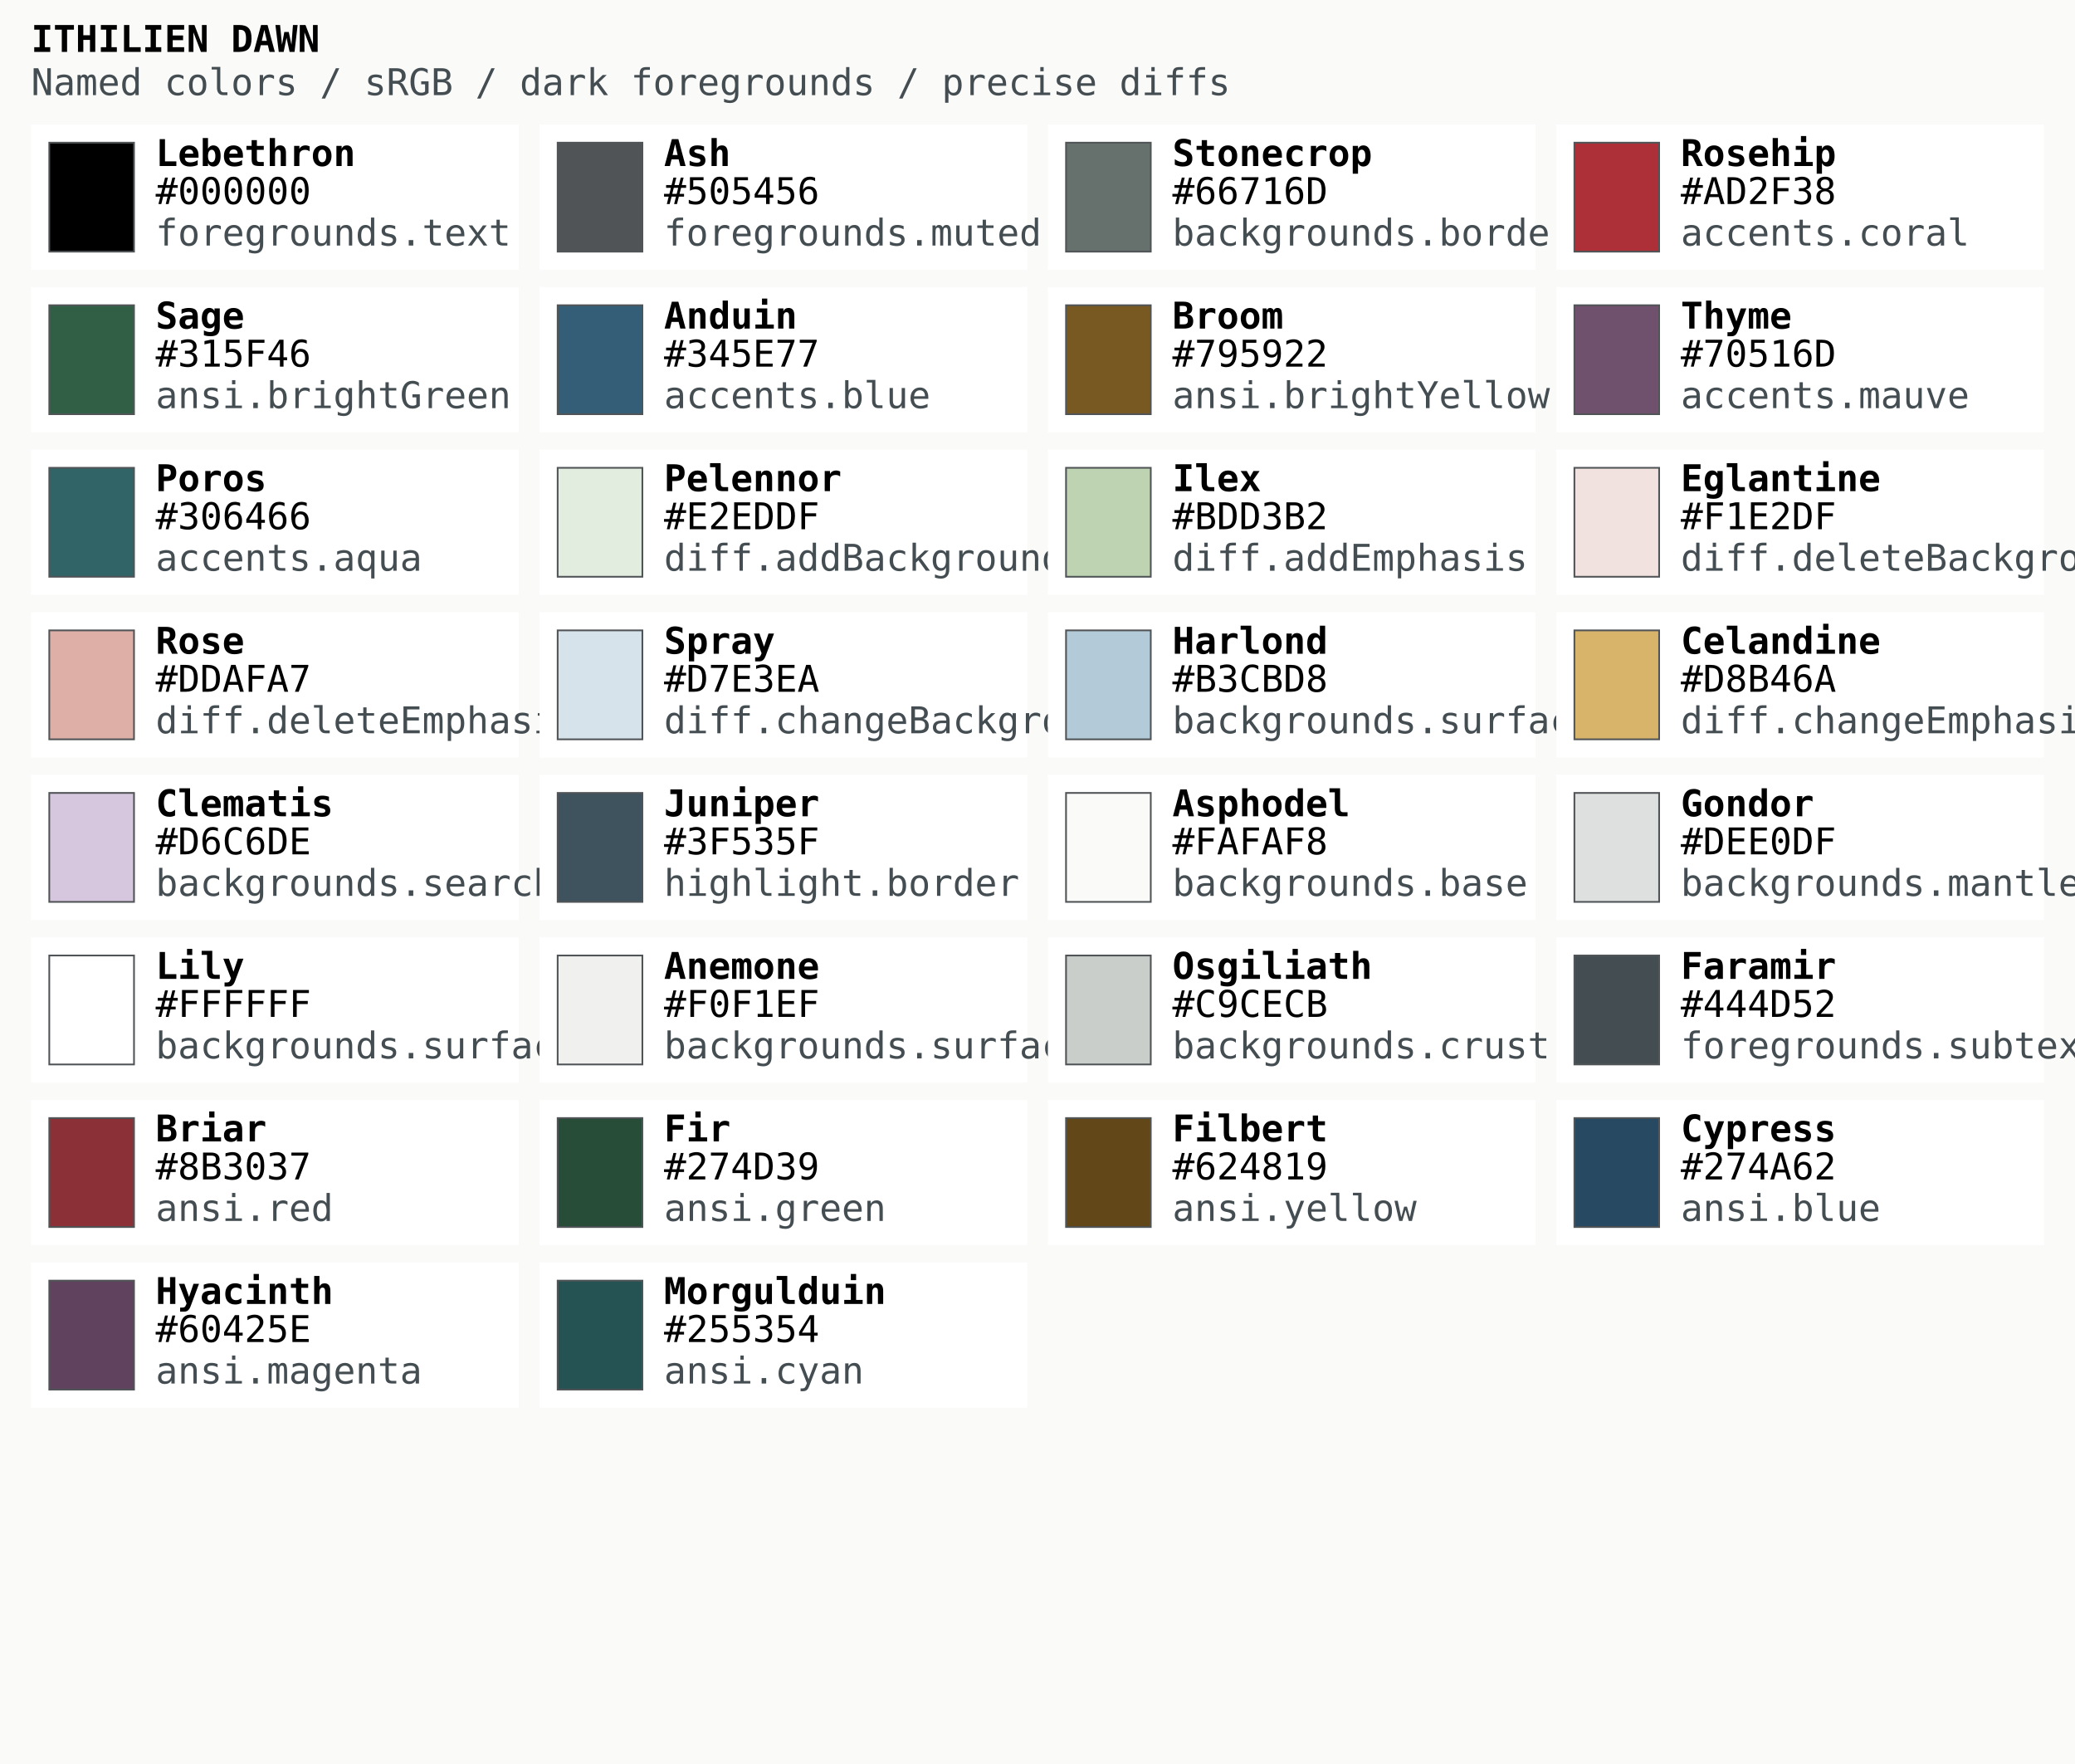
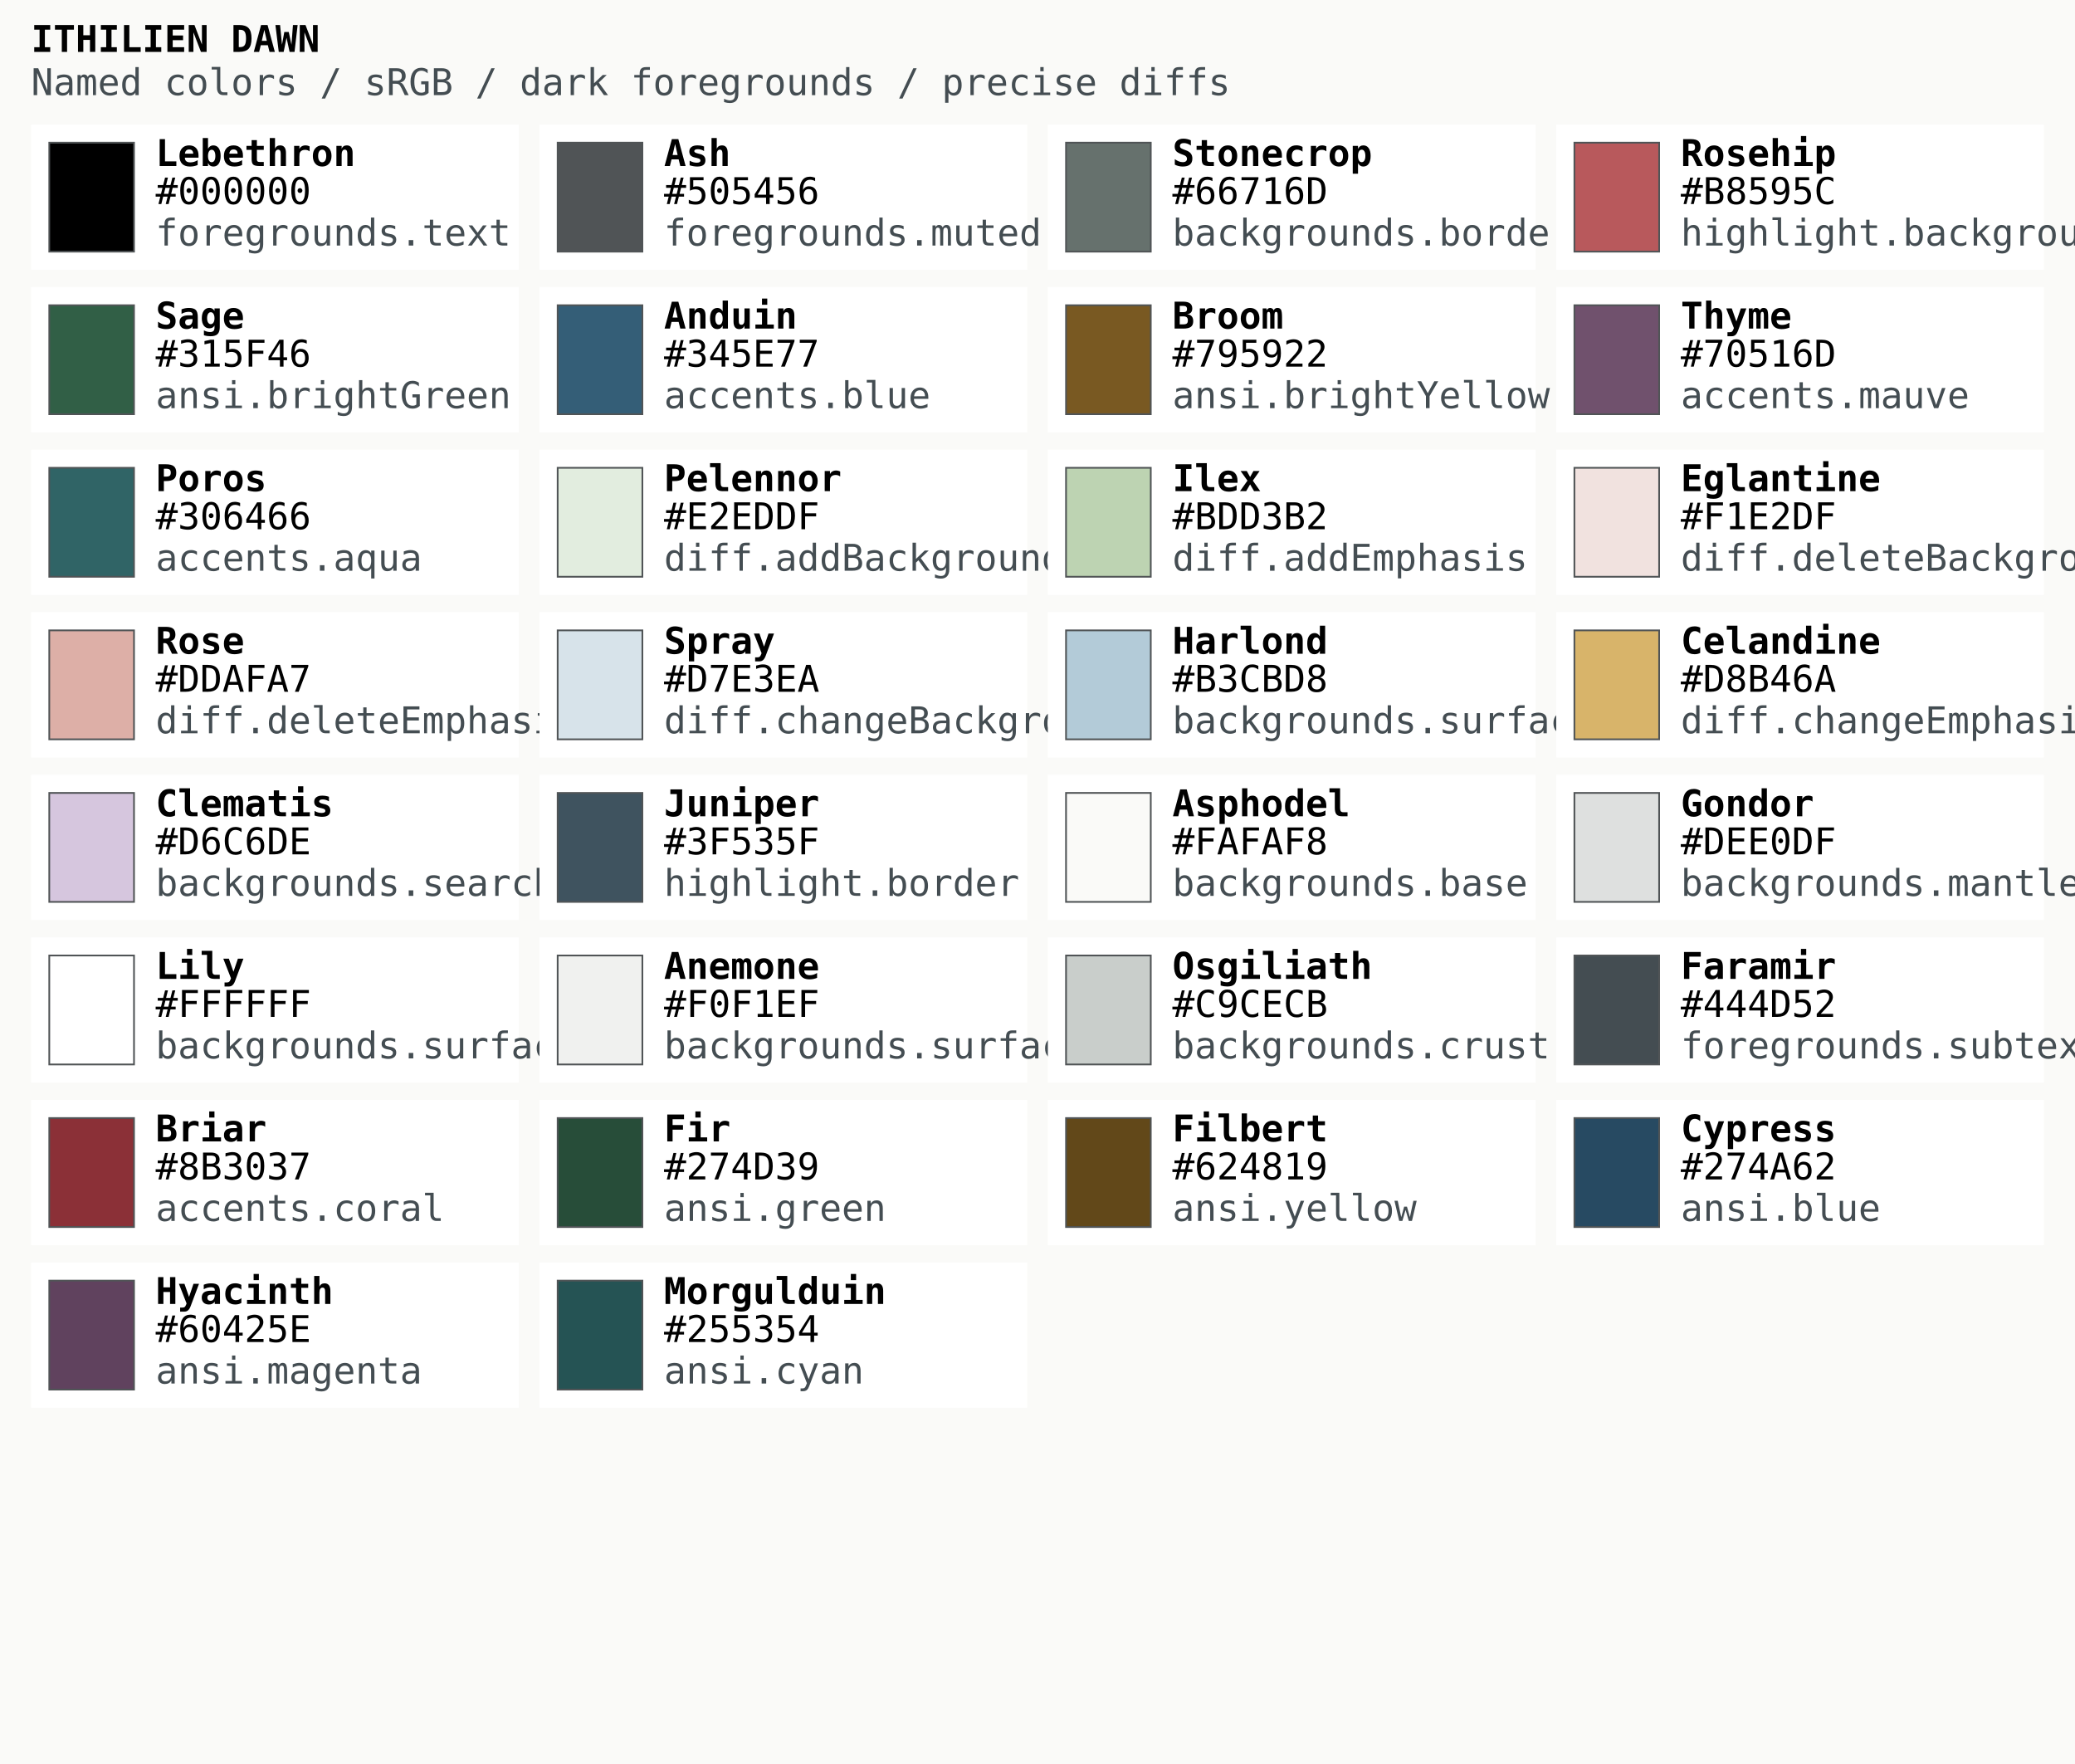
<svg xmlns="http://www.w3.org/2000/svg" xml:space="preserve" width="1200" height="1020" viewBox="0 0 1200 1020">
  <style>text{font-family:"Berkeley Mono Medium",monospace;font-size:16pt}</style>
  <rect x="0" y="0" width="1200" height="1020" fill="#FAFAF8" />
  <text x="18" y="30" fill="#000000" font-weight="700">ITHILIEN DAWN</text>
  <text x="18" y="55" fill="#444D52">Named colors / sRGB / dark foregrounds / precise diffs</text>
  <rect x="18" y="72" width="282" height="84" fill="#FFFFFF" />
  <rect x="28" y="82" width="50" height="64" fill="#505456" />
  <rect x="29" y="83" width="48" height="62" fill="#000000" />
  <text x="90" y="96" fill="#000000" font-weight="700">Lebethron</text>
  <text x="90" y="118" fill="#000000">#000000</text>
  <text x="90" y="142" fill="#444D52">foregrounds.text</text>
  <rect x="312" y="72" width="282" height="84" fill="#FFFFFF" />
  <rect x="322" y="82" width="50" height="64" fill="#505456" />
  <rect x="323" y="83" width="48" height="62" fill="#505456" />
  <text x="384" y="96" fill="#000000" font-weight="700">Ash</text>
  <text x="384" y="118" fill="#000000">#505456</text>
  <text x="384" y="142" fill="#444D52">foregrounds.muted</text>
  <rect x="606" y="72" width="282" height="84" fill="#FFFFFF" />
  <rect x="616" y="82" width="50" height="64" fill="#505456" />
  <rect x="617" y="83" width="48" height="62" fill="#66716D" />
  <text x="678" y="96" fill="#000000" font-weight="700">Stonecrop</text>
  <text x="678" y="118" fill="#000000">#66716D</text>
  <text x="678" y="142" fill="#444D52">backgrounds.border</text>
  <rect x="900" y="72" width="282" height="84" fill="#FFFFFF" />
  <rect x="910" y="82" width="50" height="64" fill="#505456" />
-   <rect x="911" y="83" width="48" height="62" fill="#AD2F38" />
+   <rect x="911" y="83" width="48" height="62" fill="#B8595C" />
  <text x="972" y="96" fill="#000000" font-weight="700">Rosehip</text>
-   <text x="972" y="118" fill="#000000">#AD2F38</text>
-   <text x="972" y="142" fill="#444D52">accents.coral</text>
+   <text x="972" y="118" fill="#000000">#B8595C</text>
+   <text x="972" y="142" fill="#444D52">highlight.background</text>
  <rect x="18" y="166" width="282" height="84" fill="#FFFFFF" />
  <rect x="28" y="176" width="50" height="64" fill="#505456" />
  <rect x="29" y="177" width="48" height="62" fill="#315F46" />
  <text x="90" y="190" fill="#000000" font-weight="700">Sage</text>
  <text x="90" y="212" fill="#000000">#315F46</text>
  <text x="90" y="236" fill="#444D52">ansi.brightGreen</text>
  <rect x="312" y="166" width="282" height="84" fill="#FFFFFF" />
  <rect x="322" y="176" width="50" height="64" fill="#505456" />
  <rect x="323" y="177" width="48" height="62" fill="#345E77" />
  <text x="384" y="190" fill="#000000" font-weight="700">Anduin</text>
  <text x="384" y="212" fill="#000000">#345E77</text>
  <text x="384" y="236" fill="#444D52">accents.blue</text>
  <rect x="606" y="166" width="282" height="84" fill="#FFFFFF" />
  <rect x="616" y="176" width="50" height="64" fill="#505456" />
  <rect x="617" y="177" width="48" height="62" fill="#795922" />
  <text x="678" y="190" fill="#000000" font-weight="700">Broom</text>
  <text x="678" y="212" fill="#000000">#795922</text>
  <text x="678" y="236" fill="#444D52">ansi.brightYellow</text>
  <rect x="900" y="166" width="282" height="84" fill="#FFFFFF" />
  <rect x="910" y="176" width="50" height="64" fill="#505456" />
  <rect x="911" y="177" width="48" height="62" fill="#70516D" />
  <text x="972" y="190" fill="#000000" font-weight="700">Thyme</text>
  <text x="972" y="212" fill="#000000">#70516D</text>
  <text x="972" y="236" fill="#444D52">accents.mauve</text>
  <rect x="18" y="260" width="282" height="84" fill="#FFFFFF" />
  <rect x="28" y="270" width="50" height="64" fill="#505456" />
  <rect x="29" y="271" width="48" height="62" fill="#306466" />
  <text x="90" y="284" fill="#000000" font-weight="700">Poros</text>
  <text x="90" y="306" fill="#000000">#306466</text>
  <text x="90" y="330" fill="#444D52">accents.aqua</text>
  <rect x="312" y="260" width="282" height="84" fill="#FFFFFF" />
  <rect x="322" y="270" width="50" height="64" fill="#505456" />
  <rect x="323" y="271" width="48" height="62" fill="#E2EDDF" />
  <text x="384" y="284" fill="#000000" font-weight="700">Pelennor</text>
  <text x="384" y="306" fill="#000000">#E2EDDF</text>
  <text x="384" y="330" fill="#444D52">diff.addBackground</text>
  <rect x="606" y="260" width="282" height="84" fill="#FFFFFF" />
  <rect x="616" y="270" width="50" height="64" fill="#505456" />
  <rect x="617" y="271" width="48" height="62" fill="#BDD3B2" />
  <text x="678" y="284" fill="#000000" font-weight="700">Ilex</text>
  <text x="678" y="306" fill="#000000">#BDD3B2</text>
  <text x="678" y="330" fill="#444D52">diff.addEmphasis</text>
  <rect x="900" y="260" width="282" height="84" fill="#FFFFFF" />
  <rect x="910" y="270" width="50" height="64" fill="#505456" />
  <rect x="911" y="271" width="48" height="62" fill="#F1E2DF" />
  <text x="972" y="284" fill="#000000" font-weight="700">Eglantine</text>
  <text x="972" y="306" fill="#000000">#F1E2DF</text>
  <text x="972" y="330" fill="#444D52">diff.deleteBackground</text>
  <rect x="18" y="354" width="282" height="84" fill="#FFFFFF" />
  <rect x="28" y="364" width="50" height="64" fill="#505456" />
  <rect x="29" y="365" width="48" height="62" fill="#DDAFA7" />
  <text x="90" y="378" fill="#000000" font-weight="700">Rose</text>
  <text x="90" y="400" fill="#000000">#DDAFA7</text>
  <text x="90" y="424" fill="#444D52">diff.deleteEmphasis</text>
  <rect x="312" y="354" width="282" height="84" fill="#FFFFFF" />
  <rect x="322" y="364" width="50" height="64" fill="#505456" />
  <rect x="323" y="365" width="48" height="62" fill="#D7E3EA" />
  <text x="384" y="378" fill="#000000" font-weight="700">Spray</text>
  <text x="384" y="400" fill="#000000">#D7E3EA</text>
  <text x="384" y="424" fill="#444D52">diff.changeBackground</text>
  <rect x="606" y="354" width="282" height="84" fill="#FFFFFF" />
  <rect x="616" y="364" width="50" height="64" fill="#505456" />
  <rect x="617" y="365" width="48" height="62" fill="#B3CBD8" />
  <text x="678" y="378" fill="#000000" font-weight="700">Harlond</text>
  <text x="678" y="400" fill="#000000">#B3CBD8</text>
  <text x="678" y="424" fill="#444D52">backgrounds.surface2</text>
  <rect x="900" y="354" width="282" height="84" fill="#FFFFFF" />
  <rect x="910" y="364" width="50" height="64" fill="#505456" />
  <rect x="911" y="365" width="48" height="62" fill="#D8B46A" />
  <text x="972" y="378" fill="#000000" font-weight="700">Celandine</text>
  <text x="972" y="400" fill="#000000">#D8B46A</text>
  <text x="972" y="424" fill="#444D52">diff.changeEmphasis</text>
  <rect x="18" y="448" width="282" height="84" fill="#FFFFFF" />
  <rect x="28" y="458" width="50" height="64" fill="#505456" />
  <rect x="29" y="459" width="48" height="62" fill="#D6C6DE" />
  <text x="90" y="472" fill="#000000" font-weight="700">Clematis</text>
  <text x="90" y="494" fill="#000000">#D6C6DE</text>
  <text x="90" y="518" fill="#444D52">backgrounds.search</text>
  <rect x="312" y="448" width="282" height="84" fill="#FFFFFF" />
  <rect x="322" y="458" width="50" height="64" fill="#505456" />
  <rect x="323" y="459" width="48" height="62" fill="#3F535F" />
  <text x="384" y="472" fill="#000000" font-weight="700">Juniper</text>
  <text x="384" y="494" fill="#000000">#3F535F</text>
  <text x="384" y="518" fill="#444D52">highlight.border</text>
  <rect x="606" y="448" width="282" height="84" fill="#FFFFFF" />
  <rect x="616" y="458" width="50" height="64" fill="#505456" />
  <rect x="617" y="459" width="48" height="62" fill="#FAFAF8" />
  <text x="678" y="472" fill="#000000" font-weight="700">Asphodel</text>
  <text x="678" y="494" fill="#000000">#FAFAF8</text>
  <text x="678" y="518" fill="#444D52">backgrounds.base</text>
  <rect x="900" y="448" width="282" height="84" fill="#FFFFFF" />
  <rect x="910" y="458" width="50" height="64" fill="#505456" />
  <rect x="911" y="459" width="48" height="62" fill="#DEE0DF" />
  <text x="972" y="472" fill="#000000" font-weight="700">Gondor</text>
  <text x="972" y="494" fill="#000000">#DEE0DF</text>
  <text x="972" y="518" fill="#444D52">backgrounds.mantle</text>
  <rect x="18" y="542" width="282" height="84" fill="#FFFFFF" />
  <rect x="28" y="552" width="50" height="64" fill="#505456" />
  <rect x="29" y="553" width="48" height="62" fill="#FFFFFF" />
  <text x="90" y="566" fill="#000000" font-weight="700">Lily</text>
  <text x="90" y="588" fill="#000000">#FFFFFF</text>
  <text x="90" y="612" fill="#444D52">backgrounds.surface0</text>
  <rect x="312" y="542" width="282" height="84" fill="#FFFFFF" />
  <rect x="322" y="552" width="50" height="64" fill="#505456" />
  <rect x="323" y="553" width="48" height="62" fill="#F0F1EF" />
  <text x="384" y="566" fill="#000000" font-weight="700">Anemone</text>
  <text x="384" y="588" fill="#000000">#F0F1EF</text>
  <text x="384" y="612" fill="#444D52">backgrounds.surface1</text>
  <rect x="606" y="542" width="282" height="84" fill="#FFFFFF" />
  <rect x="616" y="552" width="50" height="64" fill="#505456" />
  <rect x="617" y="553" width="48" height="62" fill="#C9CECB" />
  <text x="678" y="566" fill="#000000" font-weight="700">Osgiliath</text>
  <text x="678" y="588" fill="#000000">#C9CECB</text>
  <text x="678" y="612" fill="#444D52">backgrounds.crust</text>
  <rect x="900" y="542" width="282" height="84" fill="#FFFFFF" />
  <rect x="910" y="552" width="50" height="64" fill="#505456" />
  <rect x="911" y="553" width="48" height="62" fill="#444D52" />
  <text x="972" y="566" fill="#000000" font-weight="700">Faramir</text>
  <text x="972" y="588" fill="#000000">#444D52</text>
  <text x="972" y="612" fill="#444D52">foregrounds.subtext</text>
  <rect x="18" y="636" width="282" height="84" fill="#FFFFFF" />
  <rect x="28" y="646" width="50" height="64" fill="#505456" />
  <rect x="29" y="647" width="48" height="62" fill="#8B3037" />
  <text x="90" y="660" fill="#000000" font-weight="700">Briar</text>
  <text x="90" y="682" fill="#000000">#8B3037</text>
-   <text x="90" y="706" fill="#444D52">ansi.red</text>
+   <text x="90" y="706" fill="#444D52">accents.coral</text>
  <rect x="312" y="636" width="282" height="84" fill="#FFFFFF" />
  <rect x="322" y="646" width="50" height="64" fill="#505456" />
  <rect x="323" y="647" width="48" height="62" fill="#274D39" />
  <text x="384" y="660" fill="#000000" font-weight="700">Fir</text>
  <text x="384" y="682" fill="#000000">#274D39</text>
  <text x="384" y="706" fill="#444D52">ansi.green</text>
  <rect x="606" y="636" width="282" height="84" fill="#FFFFFF" />
  <rect x="616" y="646" width="50" height="64" fill="#505456" />
  <rect x="617" y="647" width="48" height="62" fill="#624819" />
  <text x="678" y="660" fill="#000000" font-weight="700">Filbert</text>
  <text x="678" y="682" fill="#000000">#624819</text>
  <text x="678" y="706" fill="#444D52">ansi.yellow</text>
  <rect x="900" y="636" width="282" height="84" fill="#FFFFFF" />
  <rect x="910" y="646" width="50" height="64" fill="#505456" />
  <rect x="911" y="647" width="48" height="62" fill="#274A62" />
  <text x="972" y="660" fill="#000000" font-weight="700">Cypress</text>
  <text x="972" y="682" fill="#000000">#274A62</text>
  <text x="972" y="706" fill="#444D52">ansi.blue</text>
  <rect x="18" y="730" width="282" height="84" fill="#FFFFFF" />
  <rect x="28" y="740" width="50" height="64" fill="#505456" />
  <rect x="29" y="741" width="48" height="62" fill="#60425E" />
  <text x="90" y="754" fill="#000000" font-weight="700">Hyacinth</text>
  <text x="90" y="776" fill="#000000">#60425E</text>
  <text x="90" y="800" fill="#444D52">ansi.magenta</text>
  <rect x="312" y="730" width="282" height="84" fill="#FFFFFF" />
  <rect x="322" y="740" width="50" height="64" fill="#505456" />
  <rect x="323" y="741" width="48" height="62" fill="#255354" />
  <text x="384" y="754" fill="#000000" font-weight="700">Morgulduin</text>
  <text x="384" y="776" fill="#000000">#255354</text>
  <text x="384" y="800" fill="#444D52">ansi.cyan</text>
</svg>
